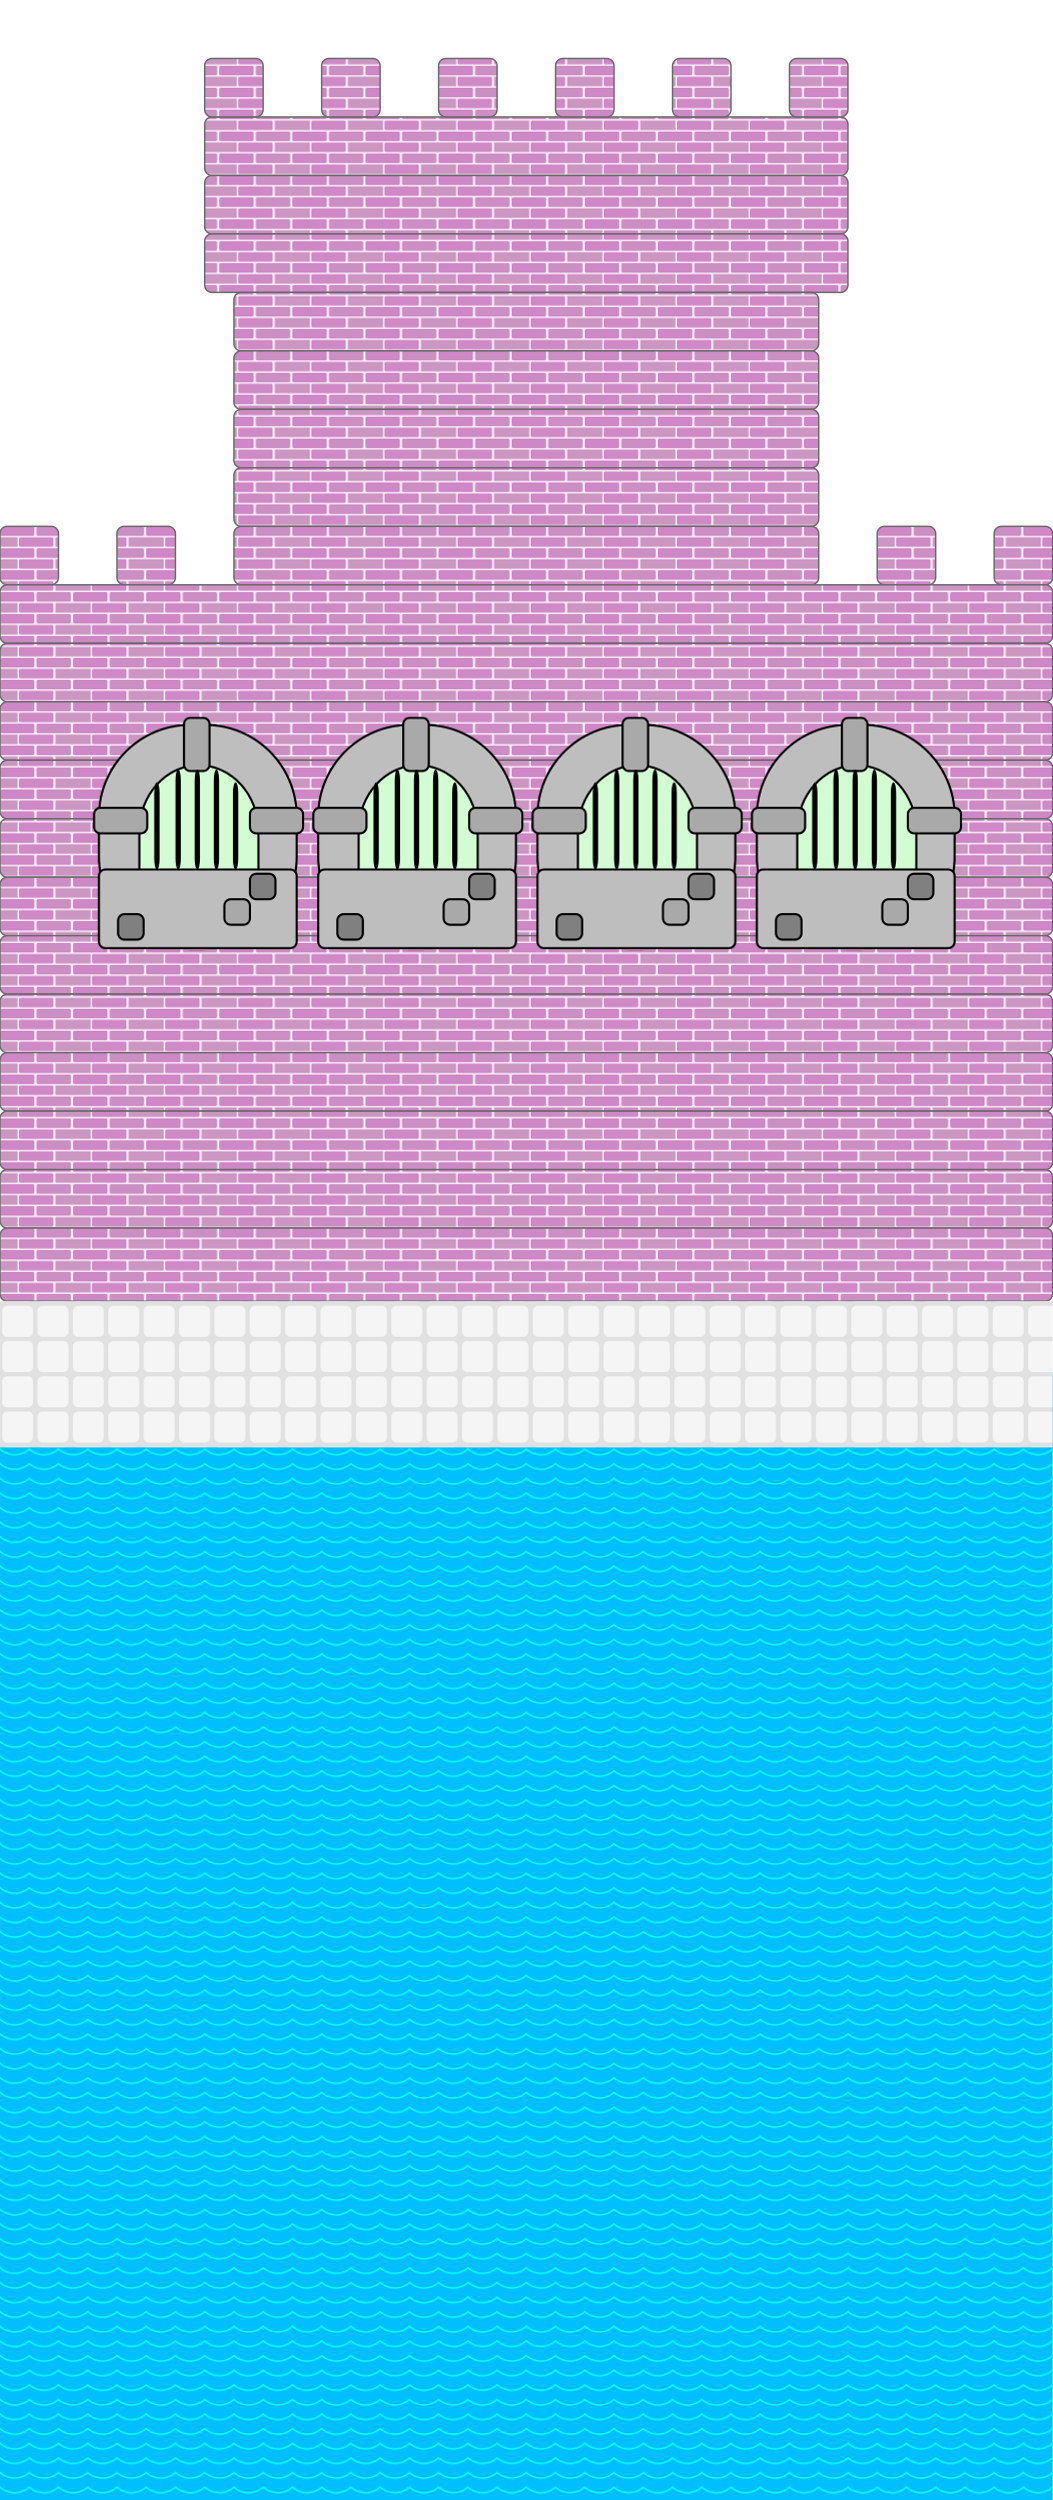
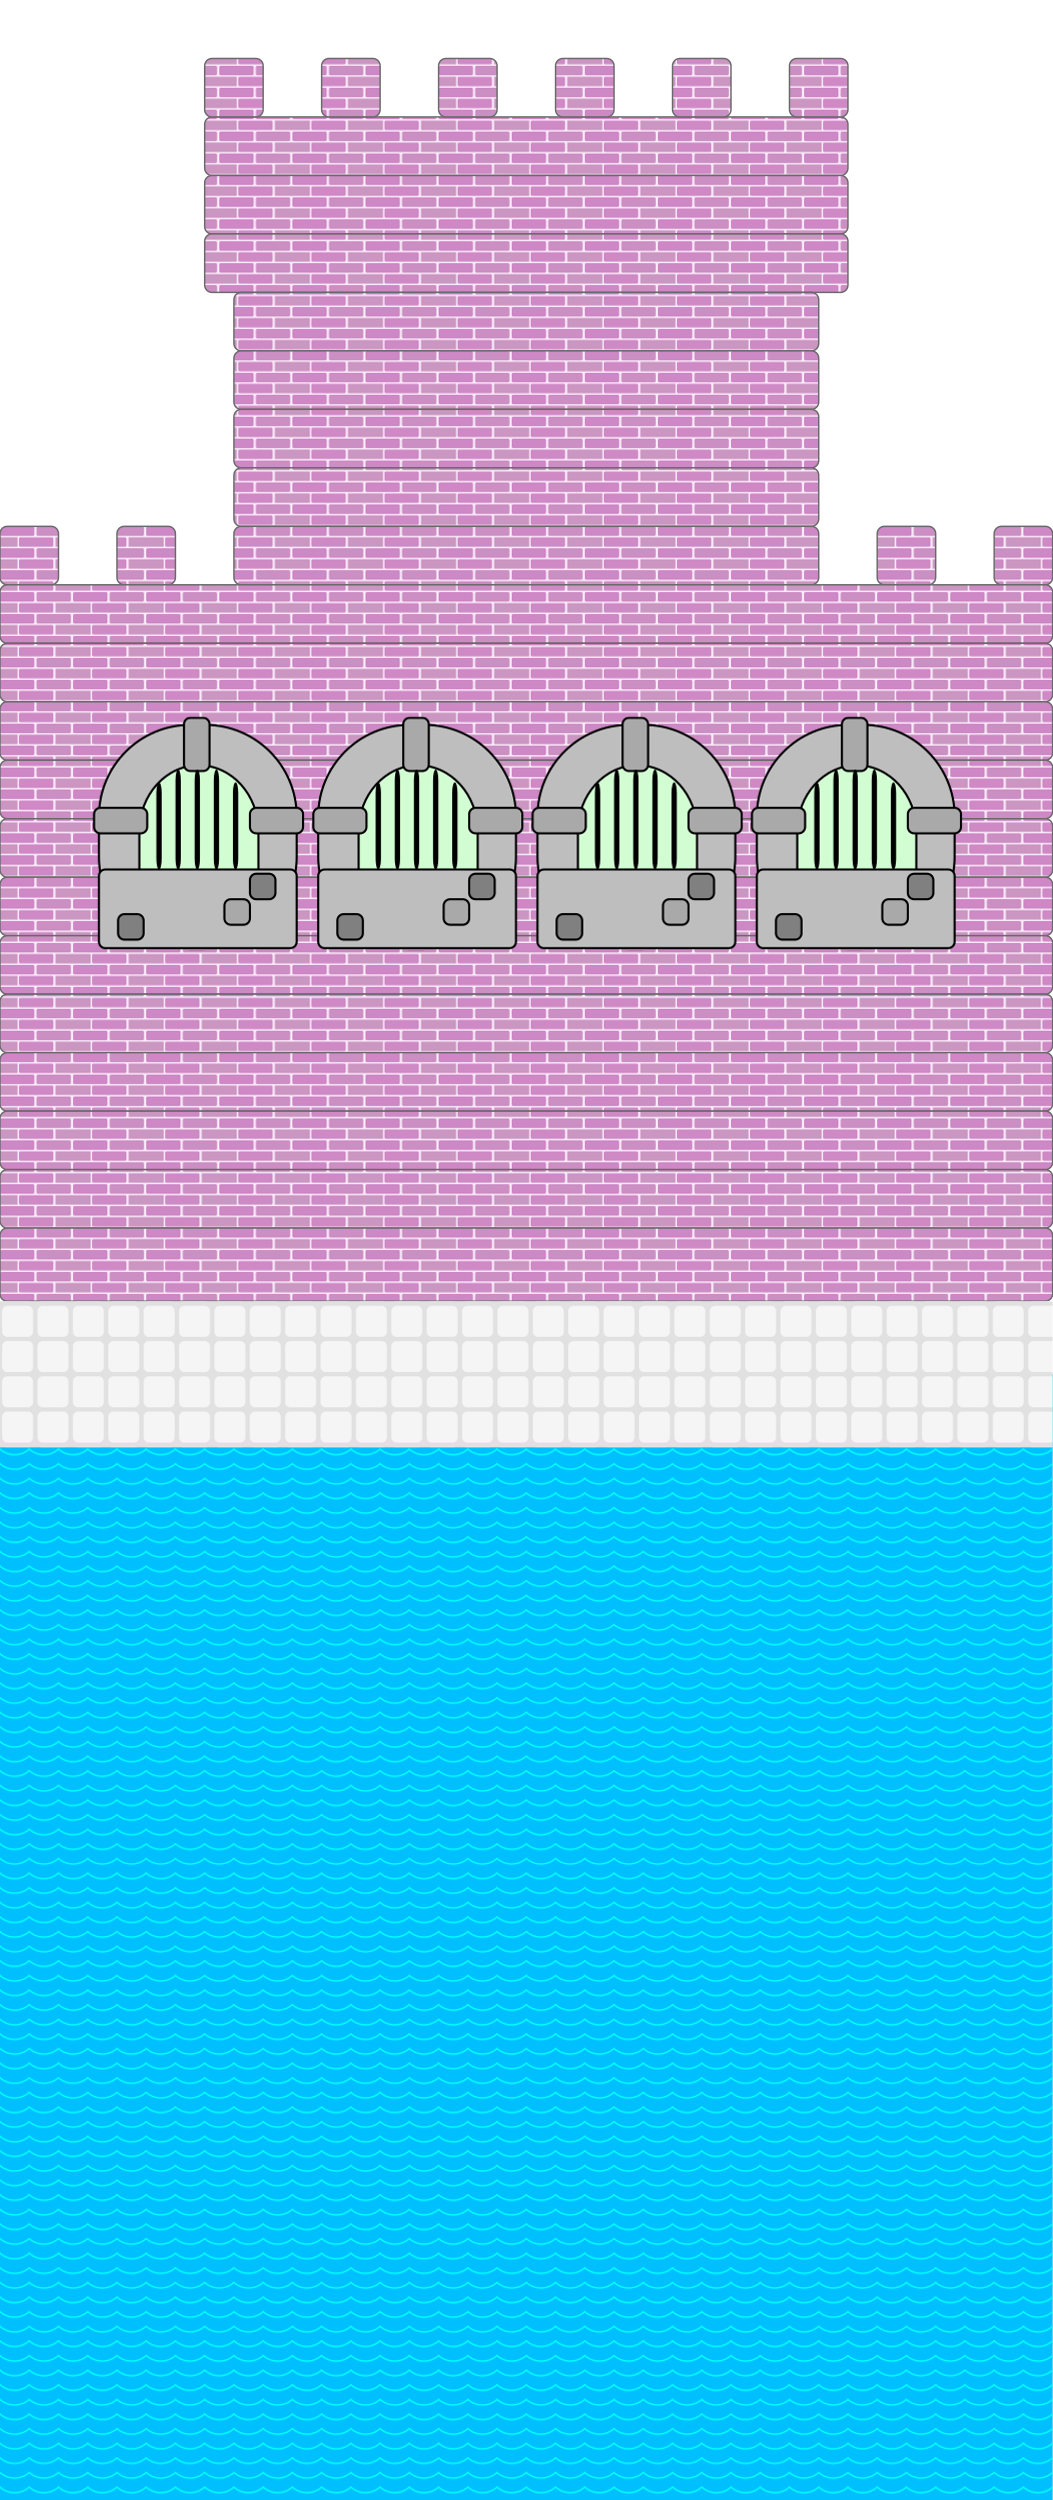
<svg xmlns="http://www.w3.org/2000/svg" width="720" height="1710" x="0" y="0" class="block6">
  <defs>
    <pattern id="redBricks" patternUnits="userSpaceOnUse" x="0" y="0" width="50" height="15">
      <rect width="323" height="580" x="0" y="0" fill="#f9e9f9" />
      <rect width="23.5" height="6.5" x="0" y="0" rx="1" fill="#ce88c6" />
      <rect width="23.5" height="6.5" x="25" y="0" rx="1" fill="#cc8fc3" />
      <rect width="12" height="6.5" x="0" y="7.5" fill="#cb96c1" />
      <rect width="23.5" height="6.5" x="13" y="7.5" rx="1" fill="#cf8ac6" />
      <rect width="12" height="6.5" x="38" y="7.5" fill="#cb96c1" />
    </pattern>
    <pattern id="planks" patternUnits="userSpaceOnUse" x="0" y="0" width="100" height="500">
      <rect width="80" height="500" fill="burlywood" stroke="saddlebrown" stroke-width="2" />
      <polygon points="0,0 0,500 20,500 20,0 40,0 40,500 60,500 60,0 80,0 80,500 100,500 100,0" style="stroke:saddlebrown;stroke-width:2;fill:burlywood;" />
    </pattern>
    <pattern id="floorPattern" patternUnits="userSpaceOnUse" x="0" y="0" height="24.1" width="24.2">
      <rect width="25" height="25" x="0" y="0" fill="#e1e1e1" />
      <rect width="24.1" height="24.2" x="0" y="0" rx="5" fill="whitesmoke" stroke="#e1e1e1" stroke-width="3" />
    </pattern>
    <pattern id="windowPattern" patternUnits="userSpaceOnUse" x="60" y="10" width="150" height="160" viewBox="0 0 100 110">
      <rect width="93" height="105" x="3" y="4" fill="#bebebe" rx="43" stroke="black" />
      <rect width="56" height="83" x="22" y="23" rx="31" stroke="black" fill="#d2fcd2" />
      <rect width="93" height="37" x="3" y="72" fill="#bebebe" rx="3" stroke="black" />
      <rect width="12" height="25" x="43" y=".7" fill="darkgrey" rx="3" stroke="black" />
      <rect width="25" height="12" x=".7" y="43" fill="darkgrey" rx="3" stroke="black" />
      <rect width="25" height="12" x="74" y="43" fill="darkgrey" rx="3" stroke="black" />
      <rect width="12" height="12" x="74" y="74" fill="grey" rx="3" stroke="black" />
      <rect width="12" height="12" x="62" y="86" fill="darkgrey" rx="3" stroke="black" />
      <rect width="12" height="12" x="12" y="93" fill="grey" rx="3" stroke="black" />
-       <rect width="2.5" height="41" x="29" y="31" rx="5" />
+       <rect width="2.5" height="41" x="30" y="31" rx="5" />
      <rect width="2.5" height="47" x="39" y="25" rx="5" />
      <rect width="2.5" height="47" x="48" y="25" rx="5" />
      <rect width="2.5" height="47" x="57" y="25" rx="5" />
      <rect width="2.5" height="41" x="66" y="31" rx="5" />
    </pattern>
    <pattern id="waterPattern" patternUnits="userSpaceOnUse" x="0" y="0" height="10" width="20">
      <circle cx="10" cy="-10" r="15" fill="transparent" stroke="aqua" stroke-width="1" />
    </pattern>
    <pattern id="smallGreenFish" patternUnits="userSpaceOnUse" x="0" y="-10" width="90" height="70">
      <rect width="50" height="30" x="2" y="22" rx="30" fill="green" stroke="darkgreen" stroke-width="2" />
      <polygon points="52,37 70,22 65,60" style="fill:chartreuse;stroke:darkgreen;stroke-width:2;" />
      <polygon points="25,22 45,11 55,22" style="fill:chartreuse;stroke:darkgreen;stroke-width:2;" />
      <polygon points="25,53 45,65 55,54" style="fill:chartreuse;stroke:darkgreen;stroke-width:2;" />
      <rect width="10" height="10" rx="5" stroke="red" stroke-width="3" x="12" y="30" />
      <polygon points="6,45 28,45 6,45" style="stroke:black;stroke-width:2;" />
    </pattern>
    <pattern id="greenFish" patternUnits="userSpaceOnUse" x="70" y="-5" width="120" height="66">
      <rect width="90" height="35" x="25" y="22" rx="50" fill="#152f13" stroke="darkgreen" stroke-width="2" />
      <rect width="25" height="30" x="78" y="24" rx="50" fill="teal" />
      <polygon points="26,38 2,22 2,60" style="fill:indigo;stroke:darkgreen;stroke-width:2;" />
      <polygon points="25,22 45,11 75,22" style="fill:purple;stroke:darkgreen;stroke-width:2;" />
      <polygon points="25,55 45,65 65,57" style="fill:fuchsia;stroke:darkgreen;stroke-width:2;" />
      <rect width="11" height="11" x="88" y="30" rx="10" stroke="magenta" stroke-width="4" />
      <polygon points="108,48 88,48 108,48" style="stroke:black;stroke-width:2;" />
    </pattern>
    <pattern id="redFish" patternUnits="userSpaceOnUse" x="13" y="-5" width="90" height="66">
      <rect width="50" height="30" x="2" y="22" rx="30" fill="firebrick" stroke="maroon" stroke-width="2" />
      <rect width="25" height="28" x="6" y="23" rx="30" fill="orangered" />
      <polygon points="52,37 70,22 65,60" style="fill:red;stroke:maroon;stroke-width:2;" />
      <polygon points="25,22 45,11 55,22" style="fill:red;stroke:maroon;stroke-width:2;" />
      <polygon points="25,53 45,65 55,54" style="fill:red;stroke:maroon;stroke-width:2;" />
      <rect width="10" height="10" x="10" y="30" rx="5" stroke="chartreuse" stroke-width="3" />
      <polygon points="6,45 20,45 6,45" style="stroke:black;stroke-width:2;" />
    </pattern>
    <pattern id="tropicalFish" patternUnits="userSpaceOnUse" x="0" y="0" width="91" height="70">
      <rect width="50" height="30" x="2" y="22" rx="30" fill="deeppink" stroke="darkgreen" stroke-width="2" />
      <rect width="20" height="26" x="7" y="24" rx="30" fill="gold" />
      <polygon points="52,37 70,22 65,60" style="fill:chartreuse;stroke:darkgreen;stroke-width:2;" />
      <polygon points="25,22 45,11 55,22" style="fill:gold;stroke:darkgreen;stroke-width:2;" />
      <polygon points="25,53 45,65 55,54" style="fill:gold;stroke:darkgreen;stroke-width:2;" />
      <rect width="10" height="10" rx="5" stroke="chartreuse" stroke-width="3" x="12" y="30" />
      <polygon points="6,45 20,45 6,45" style="stroke:darkgreen;stroke-width:2;" />
    </pattern>
  </defs>
  <rect width="440" height="40" x="140" y="80" fill="url(#redBricks)" stroke="dimgrey" rx="5" stroke-width="1" />
  <rect width="440" height="40" x="140" y="120" fill="url(#redBricks)" stroke="dimgrey" rx="5" stroke-width="1" />
  <rect width="440" height="40" x="140" y="160" fill="url(#redBricks)" stroke="dimgrey" rx="5" stroke-width="1" />
  <rect width="400" height="40" x="160" y="200" fill="url(#redBricks)" stroke="dimgrey" rx="5" stroke-width="1" />
  <rect width="400" height="40" x="160" y="240" fill="url(#redBricks)" stroke="dimgrey" rx="5" stroke-width="1" />
  <rect width="400" height="40" x="160" y="280" fill="url(#redBricks)" stroke="dimgrey" rx="5" stroke-width="1" />
  <rect width="400" height="40" x="160" y="320" fill="url(#redBricks)" stroke="dimgrey" rx="5" stroke-width="1" />
  <rect width="400" height="40" x="160" y="360" fill="url(#redBricks)" stroke="dimgrey" rx="5" stroke-width="1" />
  <rect width="40" height="40" x="140" y="40" fill="url(#redBricks)" stroke="dimgrey" rx="5" stroke-width="1" />
  <rect width="40" height="40" x="220" y="40" fill="url(#redBricks)" stroke="dimgrey" rx="5" stroke-width="1" />
  <rect width="40" height="40" x="300" y="40" fill="url(#redBricks)" stroke="dimgrey" rx="5" stroke-width="1" />
  <rect width="40" height="40" x="380" y="40" fill="url(#redBricks)" stroke="dimgrey" rx="5" stroke-width="1" />
  <rect width="40" height="40" x="460" y="40" fill="url(#redBricks)" stroke="dimgrey" rx="5" stroke-width="1" />
  <rect width="40" height="40" x="540" y="40" fill="url(#redBricks)" stroke="dimgrey" rx="5" stroke-width="1" />
  <rect width="40" height="40" x="0" y="360" fill="url(#redBricks)" stroke="dimgrey" rx="5" stroke-width="1" />
  <rect width="40" height="40" x="80" y="360" fill="url(#redBricks)" stroke="dimgrey" rx="5" stroke-width="1" />
  <rect width="40" height="40" x="680" y="360" fill="url(#redBricks)" stroke="dimgrey" rx="5" stroke-width="1" />
  <rect width="40" height="40" x="600" y="360" fill="url(#redBricks)" stroke="dimgrey" rx="5" stroke-width="1" />
  <rect width="720" height="40" x="0" y="400" fill="url(#redBricks)" stroke="dimgrey" rx="5" stroke-width="1" />
  <rect width="720" height="40" x="0" y="440" fill="url(#redBricks)" stroke="dimgrey" rx="5" stroke-width="1" />
  <rect width="720" height="40" x="0" y="480" fill="url(#redBricks)" stroke="dimgrey" rx="5" stroke-width="1" />
  <rect width="720" height="40" x="0" y="520" fill="url(#redBricks)" stroke="dimgrey" rx="5" stroke-width="1" />
  <rect width="720" height="40" x="0" y="560" fill="url(#redBricks)" stroke="dimgrey" rx="5" stroke-width="1" />
  <rect width="720" height="40" x="0" y="600" fill="url(#redBricks)" stroke="dimgrey" rx="5" stroke-width="1" />
  <rect width="720" height="40" x="0" y="640" fill="url(#redBricks)" stroke="dimgrey" rx="5" stroke-width="1" />
  <rect width="720" height="40" x="0" y="680" fill="url(#redBricks)" stroke="dimgrey" rx="5" stroke-width="1" />
  <rect width="720" height="40" x="0" y="720" fill="url(#redBricks)" stroke="dimgrey" rx="5" stroke-width="1" />
  <rect width="720" height="40" x="0" y="760" fill="url(#redBricks)" stroke="dimgrey" rx="5" stroke-width="1" />
  <rect width="720" height="40" x="0" y="800" fill="url(#redBricks)" stroke="dimgrey" rx="5" stroke-width="1" />
  <rect width="720" height="50" x="0" y="840" fill="url(#redBricks)" stroke="dimgrey" rx="5" stroke-width="1" />
  <rect width="600" height="160" x="60" y="490" fill="url(#windowPattern)" />
  <rect width="720" height="1000" x="0" y="940" fill="deepskyblue" />
  <rect width="720" height="1000" x="0" y="940" fill="url(#waterPattern)" />
  <rect width="720" height="100" x="0" y="890" fill="url(#floorPattern)" />
</svg>
